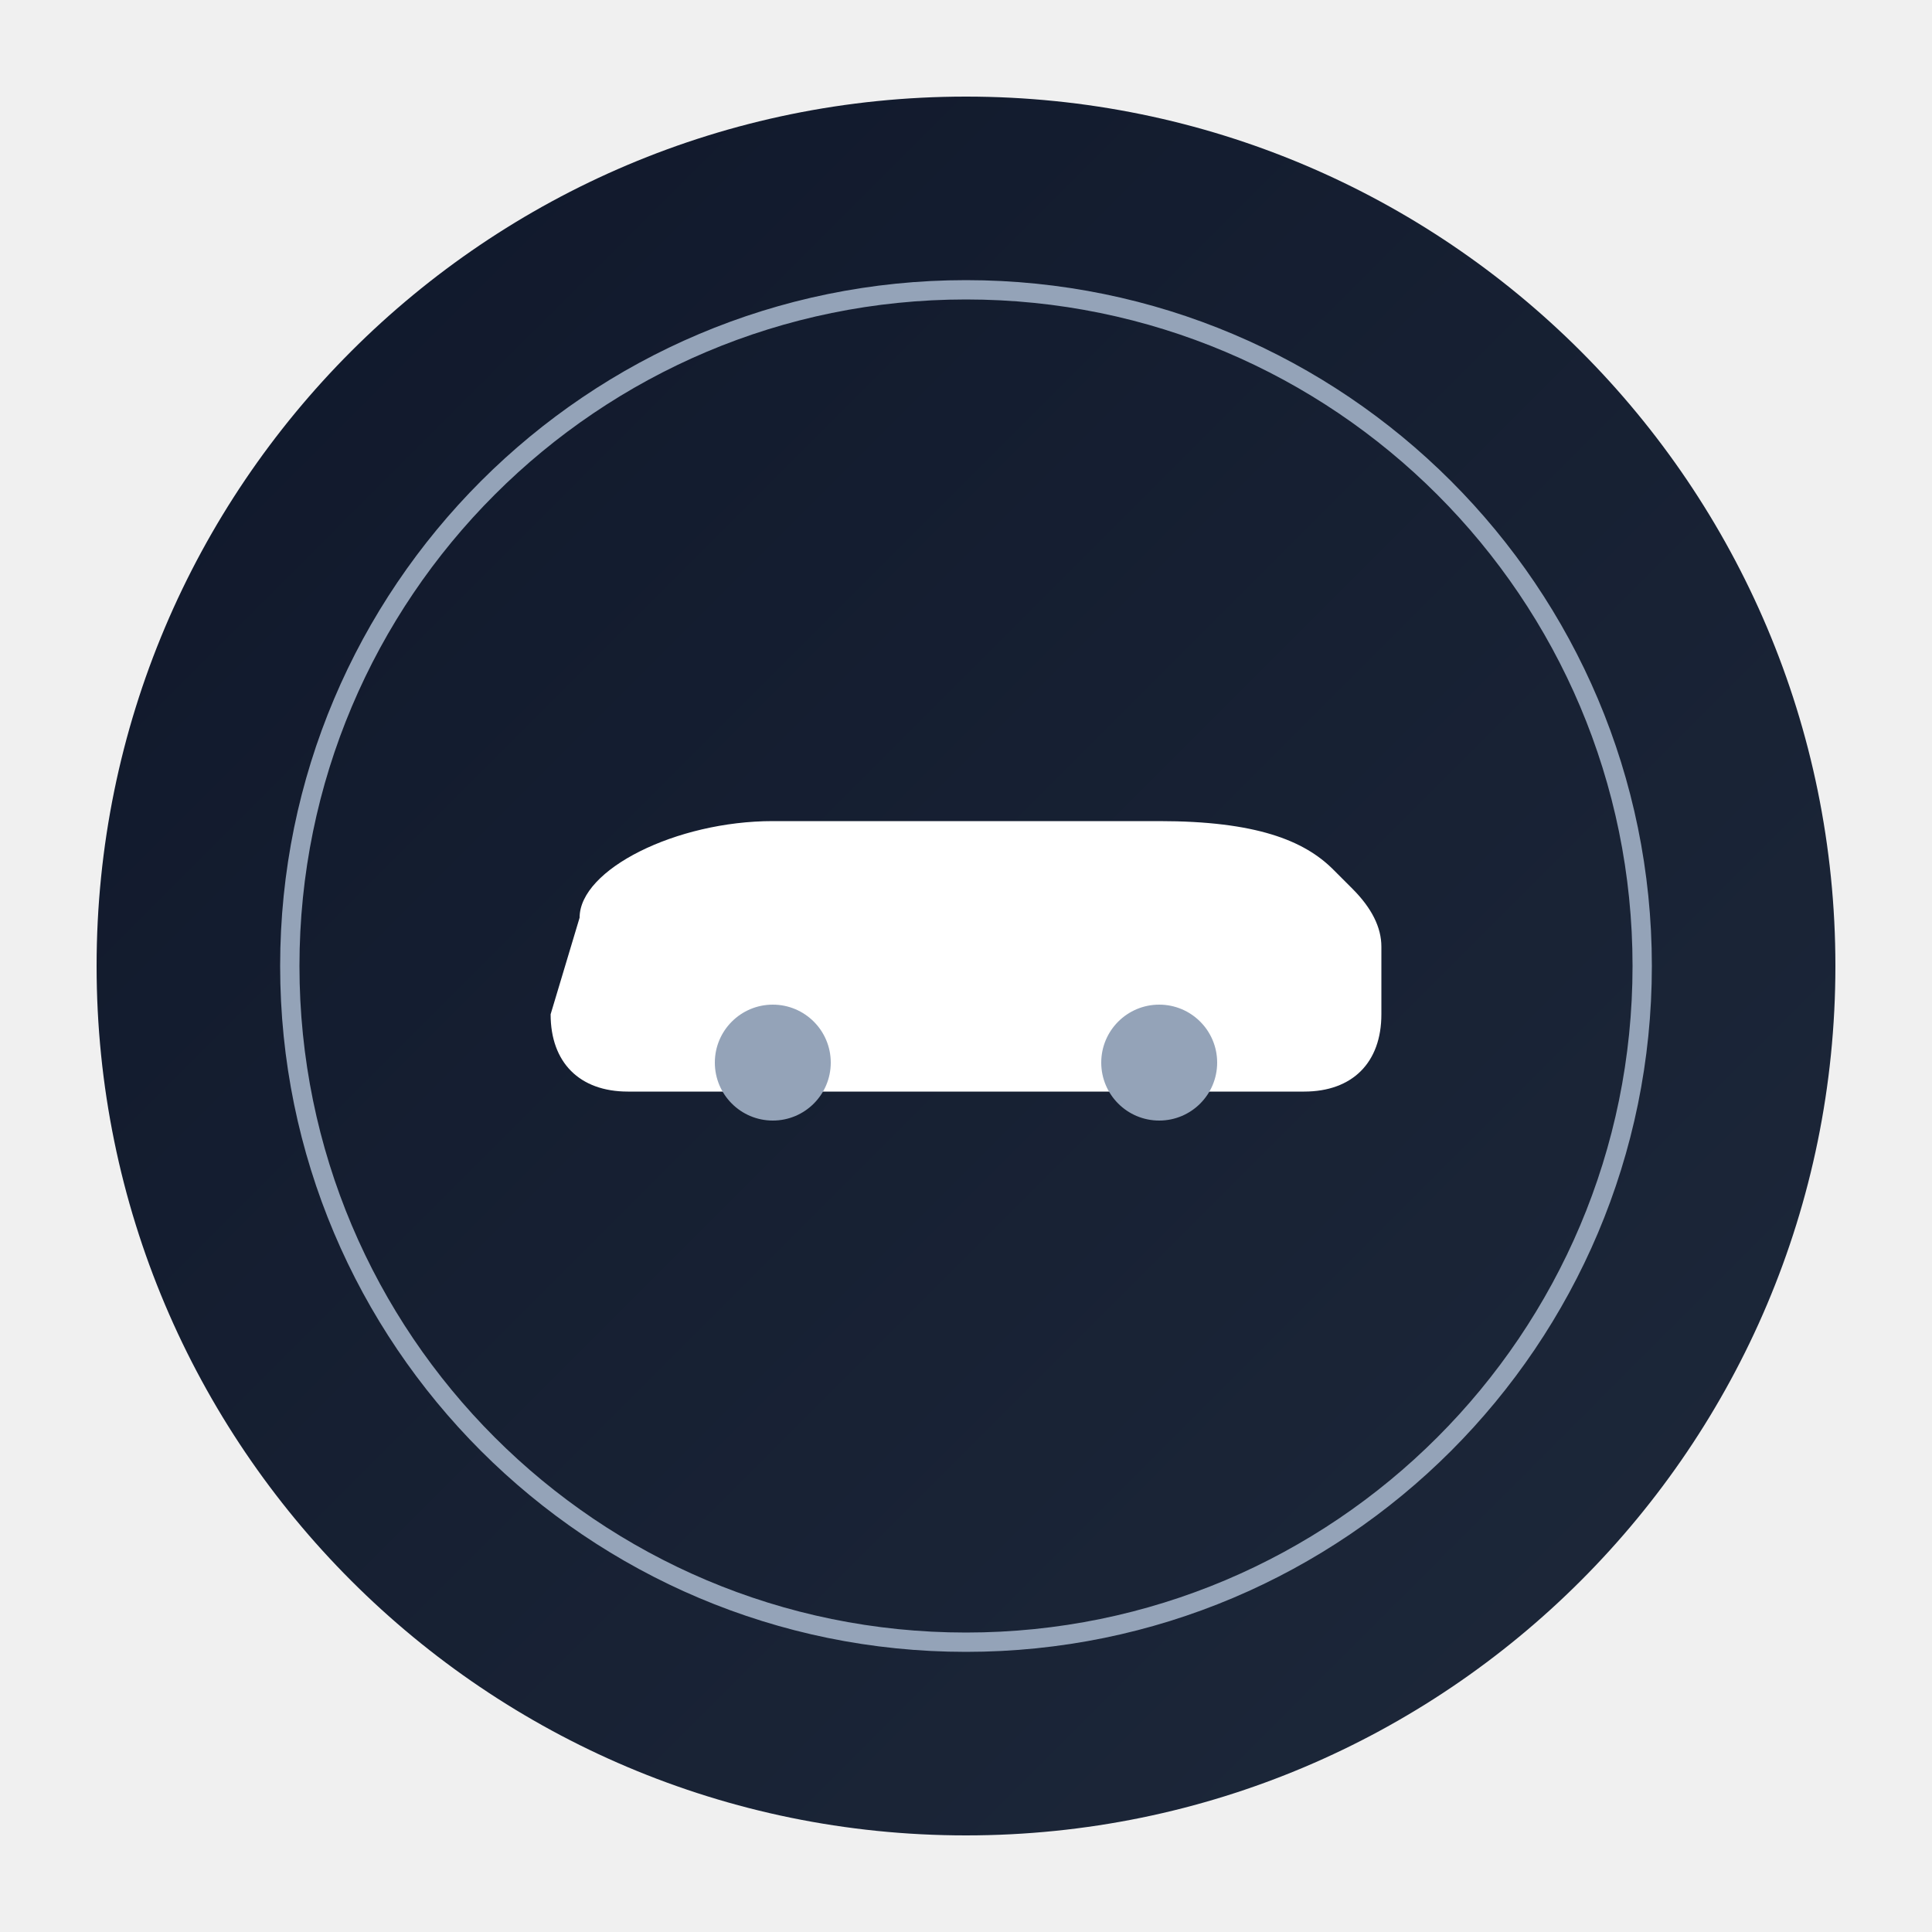
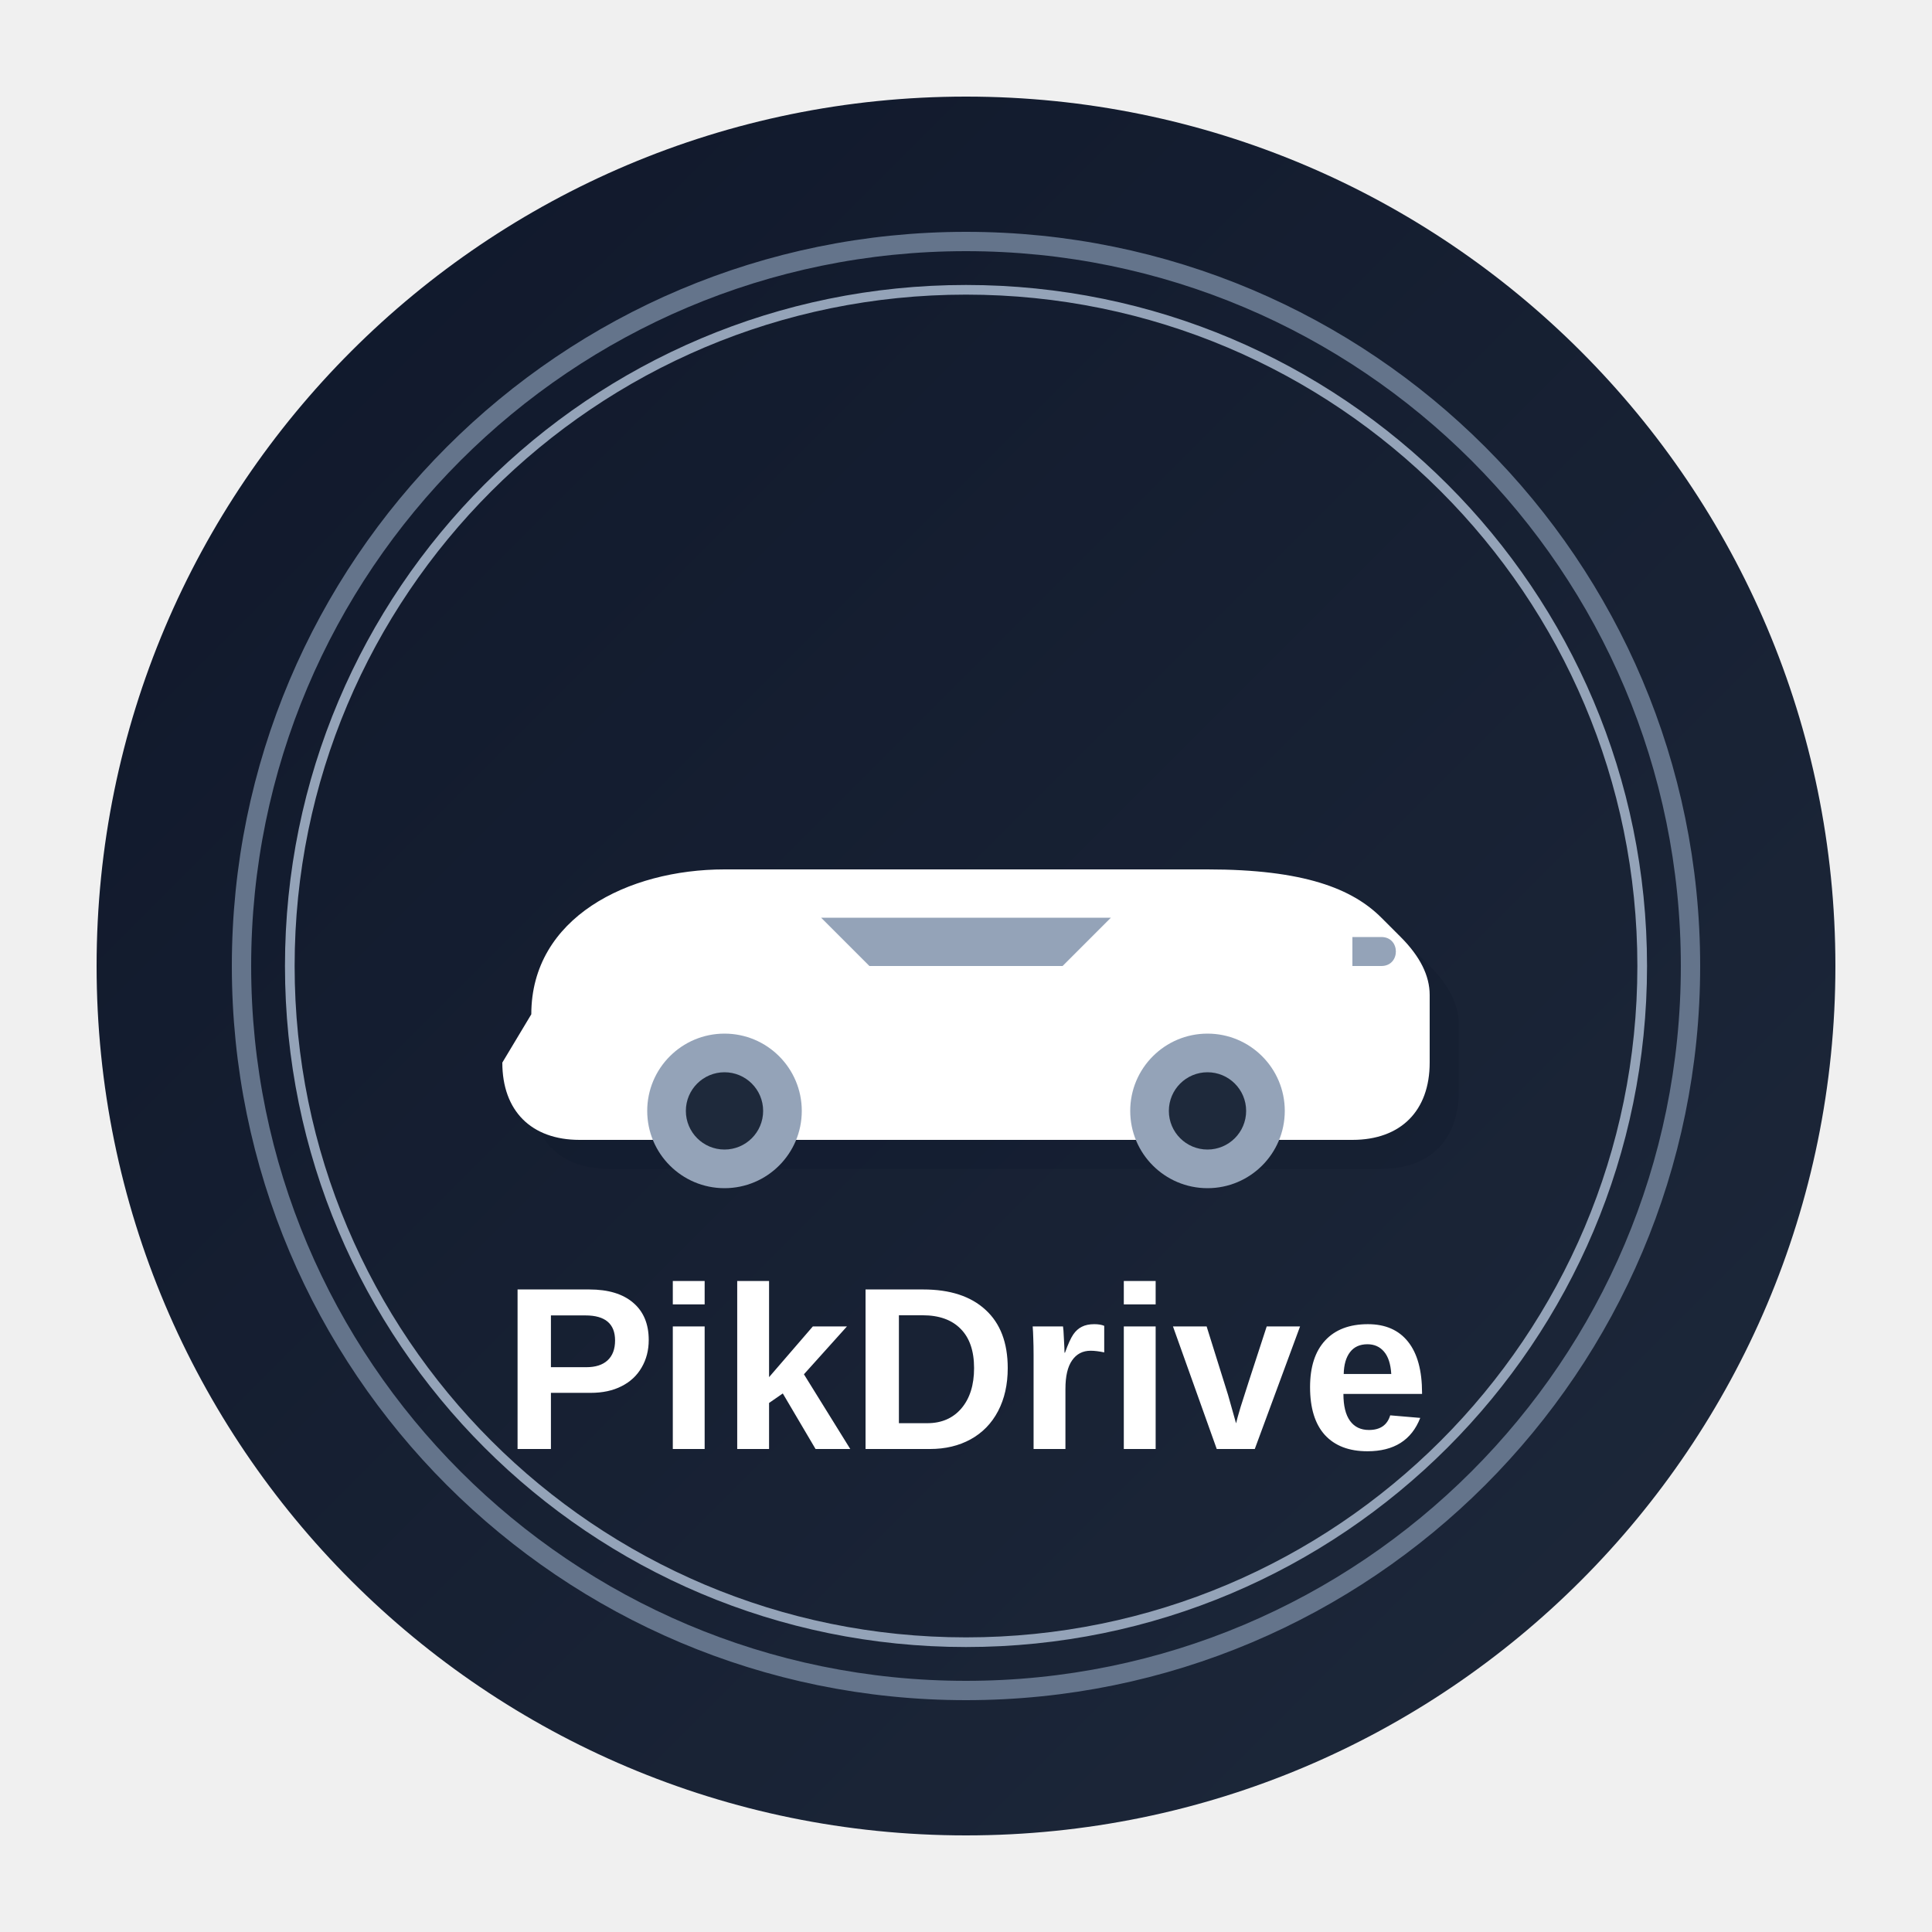
<svg xmlns="http://www.w3.org/2000/svg" viewBox="0 0 200 200">
  <defs>
    <linearGradient id="bgGradient" x1="0%" y1="0%" x2="100%" y2="100%">
      <stop offset="0%" style="stop-color:#0F172A" />
      <stop offset="100%" style="stop-color:#1E293B" />
    </linearGradient>
+     <path id="modernCar" d="M55 105        C55 95, 65 90, 75 90        L125 90        C135 90, 140 92, 143 95       L145 97       C147 99, 148 101, 148 103       L148 110       C148 115, 145 118, 140 118       L60 118       C55 118, 52 115, 52 110       Z" />
  </defs>
  <circle cx="100" cy="100" r="90" fill="url(#bgGradient)" />
-   <circle cx="100" cy="100" r="70" fill="none" stroke="#94A3B8" stroke-width="2" />
-   <path d="M60 95      C60 90, 70 85, 80 85      L120 85      C130 85, 135 87, 138 90     L140 92     C142 94, 143 96, 143 98     L143 105     C143 110, 140 113, 135 113     L65 113     C60 113, 57 110, 57 105     Z" fill="#FFFFFF" />
-   <circle cx="80" cy="110" r="6" fill="#94A3B8" />
-   <circle cx="120" cy="110" r="6" fill="#94A3B8" />
+   <circle cx="100" cy="100" r="75" fill="none" stroke="#64748B" stroke-width="2" />
+   <circle cx="100" cy="100" r="70" fill="none" stroke="#94A3B8" stroke-width="1" />
+   <use href="#modernCar" fill="#0F172A" transform="translate(3,3)" opacity="0.3" />
+   <use href="#modernCar" fill="#FFFFFF" />
+   <circle cx="75" cy="115" r="8" fill="#94A3B8" />
+   <circle cx="75" cy="115" r="4" fill="#1E293B" />
+   <circle cx="125" cy="115" r="8" fill="#94A3B8" />
+   <circle cx="125" cy="115" r="4" fill="#1E293B" />
+   <path d="M85 95 L115 95 L110 100 L90 100 Z" fill="#94A3B8" />
+   <path d="M140 97 L143 97 C145 97 145 100 143 100 L140 100 Z" fill="#94A3B8" />
+   <text x="100" y="150" font-family="Arial, sans-serif" font-weight="bold" font-size="24" fill="#FFFFFF" text-anchor="middle">PikDrive</text>
</svg>
